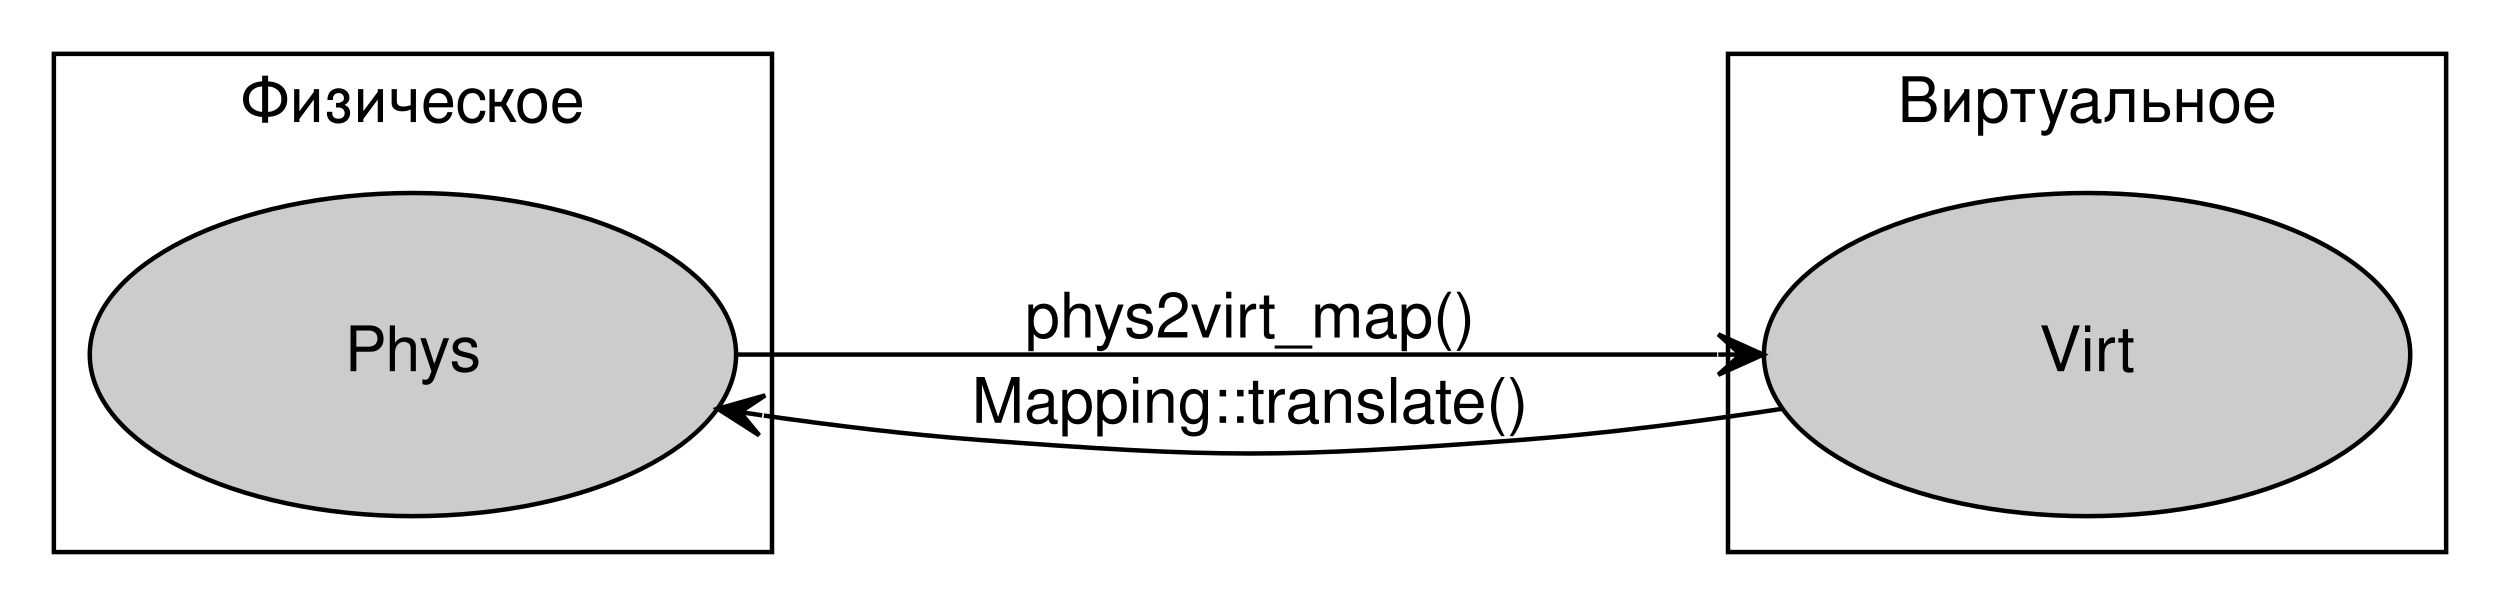
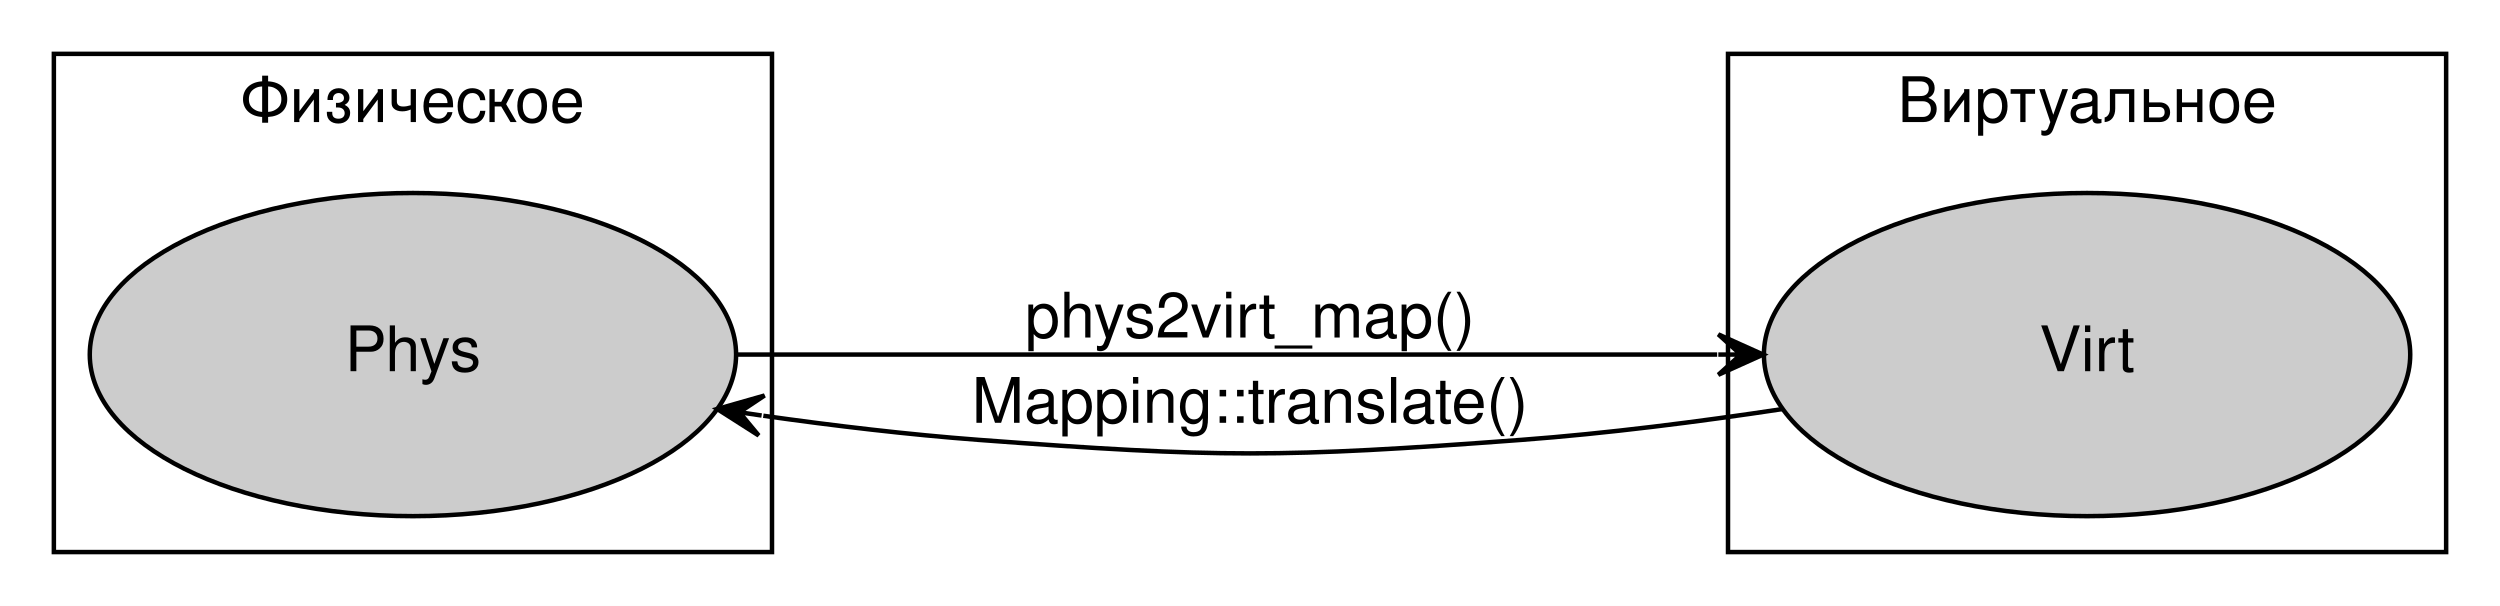
<svg xmlns="http://www.w3.org/2000/svg" width="557pt" height="135pt" viewBox="0.00 0.00 557.00 135.00">
  <g id="graph0" class="graph" transform="scale(1 1) rotate(0) translate(4 131)">
-     <polygon fill="white" stroke="transparent" points="-4,4 -4,-131 553,-131 553,4 -4,4" />
+     <polygon fill="#ffffff" stroke="transparent" points="-4,4 -4,-131 553,-131 553,4 -4,4" />
    <g id="clust1" class="cluster">
-       <polygon fill="none" stroke="black" points="8,-8 8,-119 168,-119 168,-8 8,-8" />
-       <text text-anchor="middle" x="88" y="-103.8" font-family="Helvetica,Arial,sans-serif" font-size="14.00">Физическое</text>
+       <polygon fill="none" stroke="#000000" points="8,-8 8,-119 168,-119 168,-8 8,-8" />
+       <text text-anchor="middle" x="88" y="-103.8" font-family="Helvetica,Arial,sans-serif" font-size="14.00" fill="#000000">Физическое</text>
    </g>
    <g id="clust2" class="cluster">
-       <polygon fill="none" stroke="black" points="381,-8 381,-119 541,-119 541,-8 381,-8" />
-       <text text-anchor="middle" x="461" y="-103.8" font-family="Helvetica,Arial,sans-serif" font-size="14.00">Виртуальное</text>
+       <polygon fill="none" stroke="#000000" points="381,-8 381,-119 541,-119 541,-8 381,-8" />
+       <text text-anchor="middle" x="461" y="-103.8" font-family="Helvetica,Arial,sans-serif" font-size="14.00" fill="#000000">Виртуальное</text>
    </g>
    <g id="node1" class="node">
-       <ellipse fill="#cccccc" stroke="black" cx="88" cy="-52" rx="72" ry="36" />
-       <text text-anchor="middle" x="88" y="-48.3" font-family="Helvetica,Arial,sans-serif" font-size="14.00">Phys</text>
+       <ellipse fill="#cccccc" stroke="#000000" cx="88" cy="-52" rx="72" ry="36" />
+       <text text-anchor="middle" x="88" y="-48.3" font-family="Helvetica,Arial,sans-serif" font-size="14.00" fill="#000000">Phys</text>
    </g>
    <g id="node2" class="node">
-       <ellipse fill="#cccccc" stroke="black" cx="461" cy="-52" rx="72" ry="36" />
-       <text text-anchor="middle" x="461" y="-48.3" font-family="Helvetica,Arial,sans-serif" font-size="14.00">Virt</text>
+       <ellipse fill="#cccccc" stroke="#000000" cx="461" cy="-52" rx="72" ry="36" />
+       <text text-anchor="middle" x="461" y="-48.3" font-family="Helvetica,Arial,sans-serif" font-size="14.00" fill="#000000">Virt</text>
    </g>
    <g id="edge1" class="edge">
-       <path fill="none" stroke="black" d="M160.09,-52C222.51,-52 313.26,-52 378.58,-52" />
-       <polygon fill="black" stroke="black" points="388.83,-52 378.83,-56.5 383.83,-52 378.83,-52 378.83,-52 378.83,-52 383.83,-52 378.83,-47.5 388.83,-52 388.83,-52" />
-       <text text-anchor="middle" x="274.5" y="-55.8" font-family="Helvetica,Arial,sans-serif" font-size="14.00">phys2virt_map()</text>
+       <path fill="none" stroke="#000000" d="M160.36,-52C222.902,-52 313.268,-52 378.582,-52" />
+       <polygon fill="#000000" stroke="#000000" points="388.841,-52 378.841,-56.5 383.841,-52 378.841,-52 378.841,-52 378.841,-52 383.841,-52 378.841,-47.5 388.841,-52 388.841,-52" />
+       <text text-anchor="middle" x="274.5" y="-55.8" font-family="Helvetica,Arial,sans-serif" font-size="14.00" fill="#000000">phys2virt_map()</text>
    </g>
    <g id="edge2" class="edge">
-       <path fill="none" stroke="black" d="M393.07,-39.92C374.34,-37.06 353.93,-34.43 335,-33 281.38,-28.95 267.62,-28.95 214,-33 198.47,-34.17 181.94,-36.16 166.17,-38.41" />
-       <polygon fill="black" stroke="black" points="155.93,-39.92 165.16,-34.01 160.88,-39.19 165.82,-38.46 165.82,-38.46 165.82,-38.46 160.88,-39.19 166.48,-42.91 155.93,-39.92 155.93,-39.92" />
-       <text text-anchor="middle" x="274.5" y="-36.8" font-family="Helvetica,Arial,sans-serif" font-size="14.00">Mapping::translate()</text>
+       <path fill="none" stroke="#000000" d="M393.204,-39.874C374.417,-37.033 353.972,-34.422 335,-33 281.373,-28.979 267.627,-28.979 214,-33 198.437,-34.167 181.883,-36.133 166.066,-38.37" />
+       <polygon fill="#000000" stroke="#000000" points="155.796,-39.874 165.039,-33.973 160.744,-39.15 165.691,-38.425 165.691,-38.425 165.691,-38.425 160.744,-39.15 166.343,-42.878 155.796,-39.874 155.796,-39.874" />
+       <text text-anchor="middle" x="274.5" y="-36.8" font-family="Helvetica,Arial,sans-serif" font-size="14.00" fill="#000000">Mapping::translate()</text>
    </g>
  </g>
</svg>
